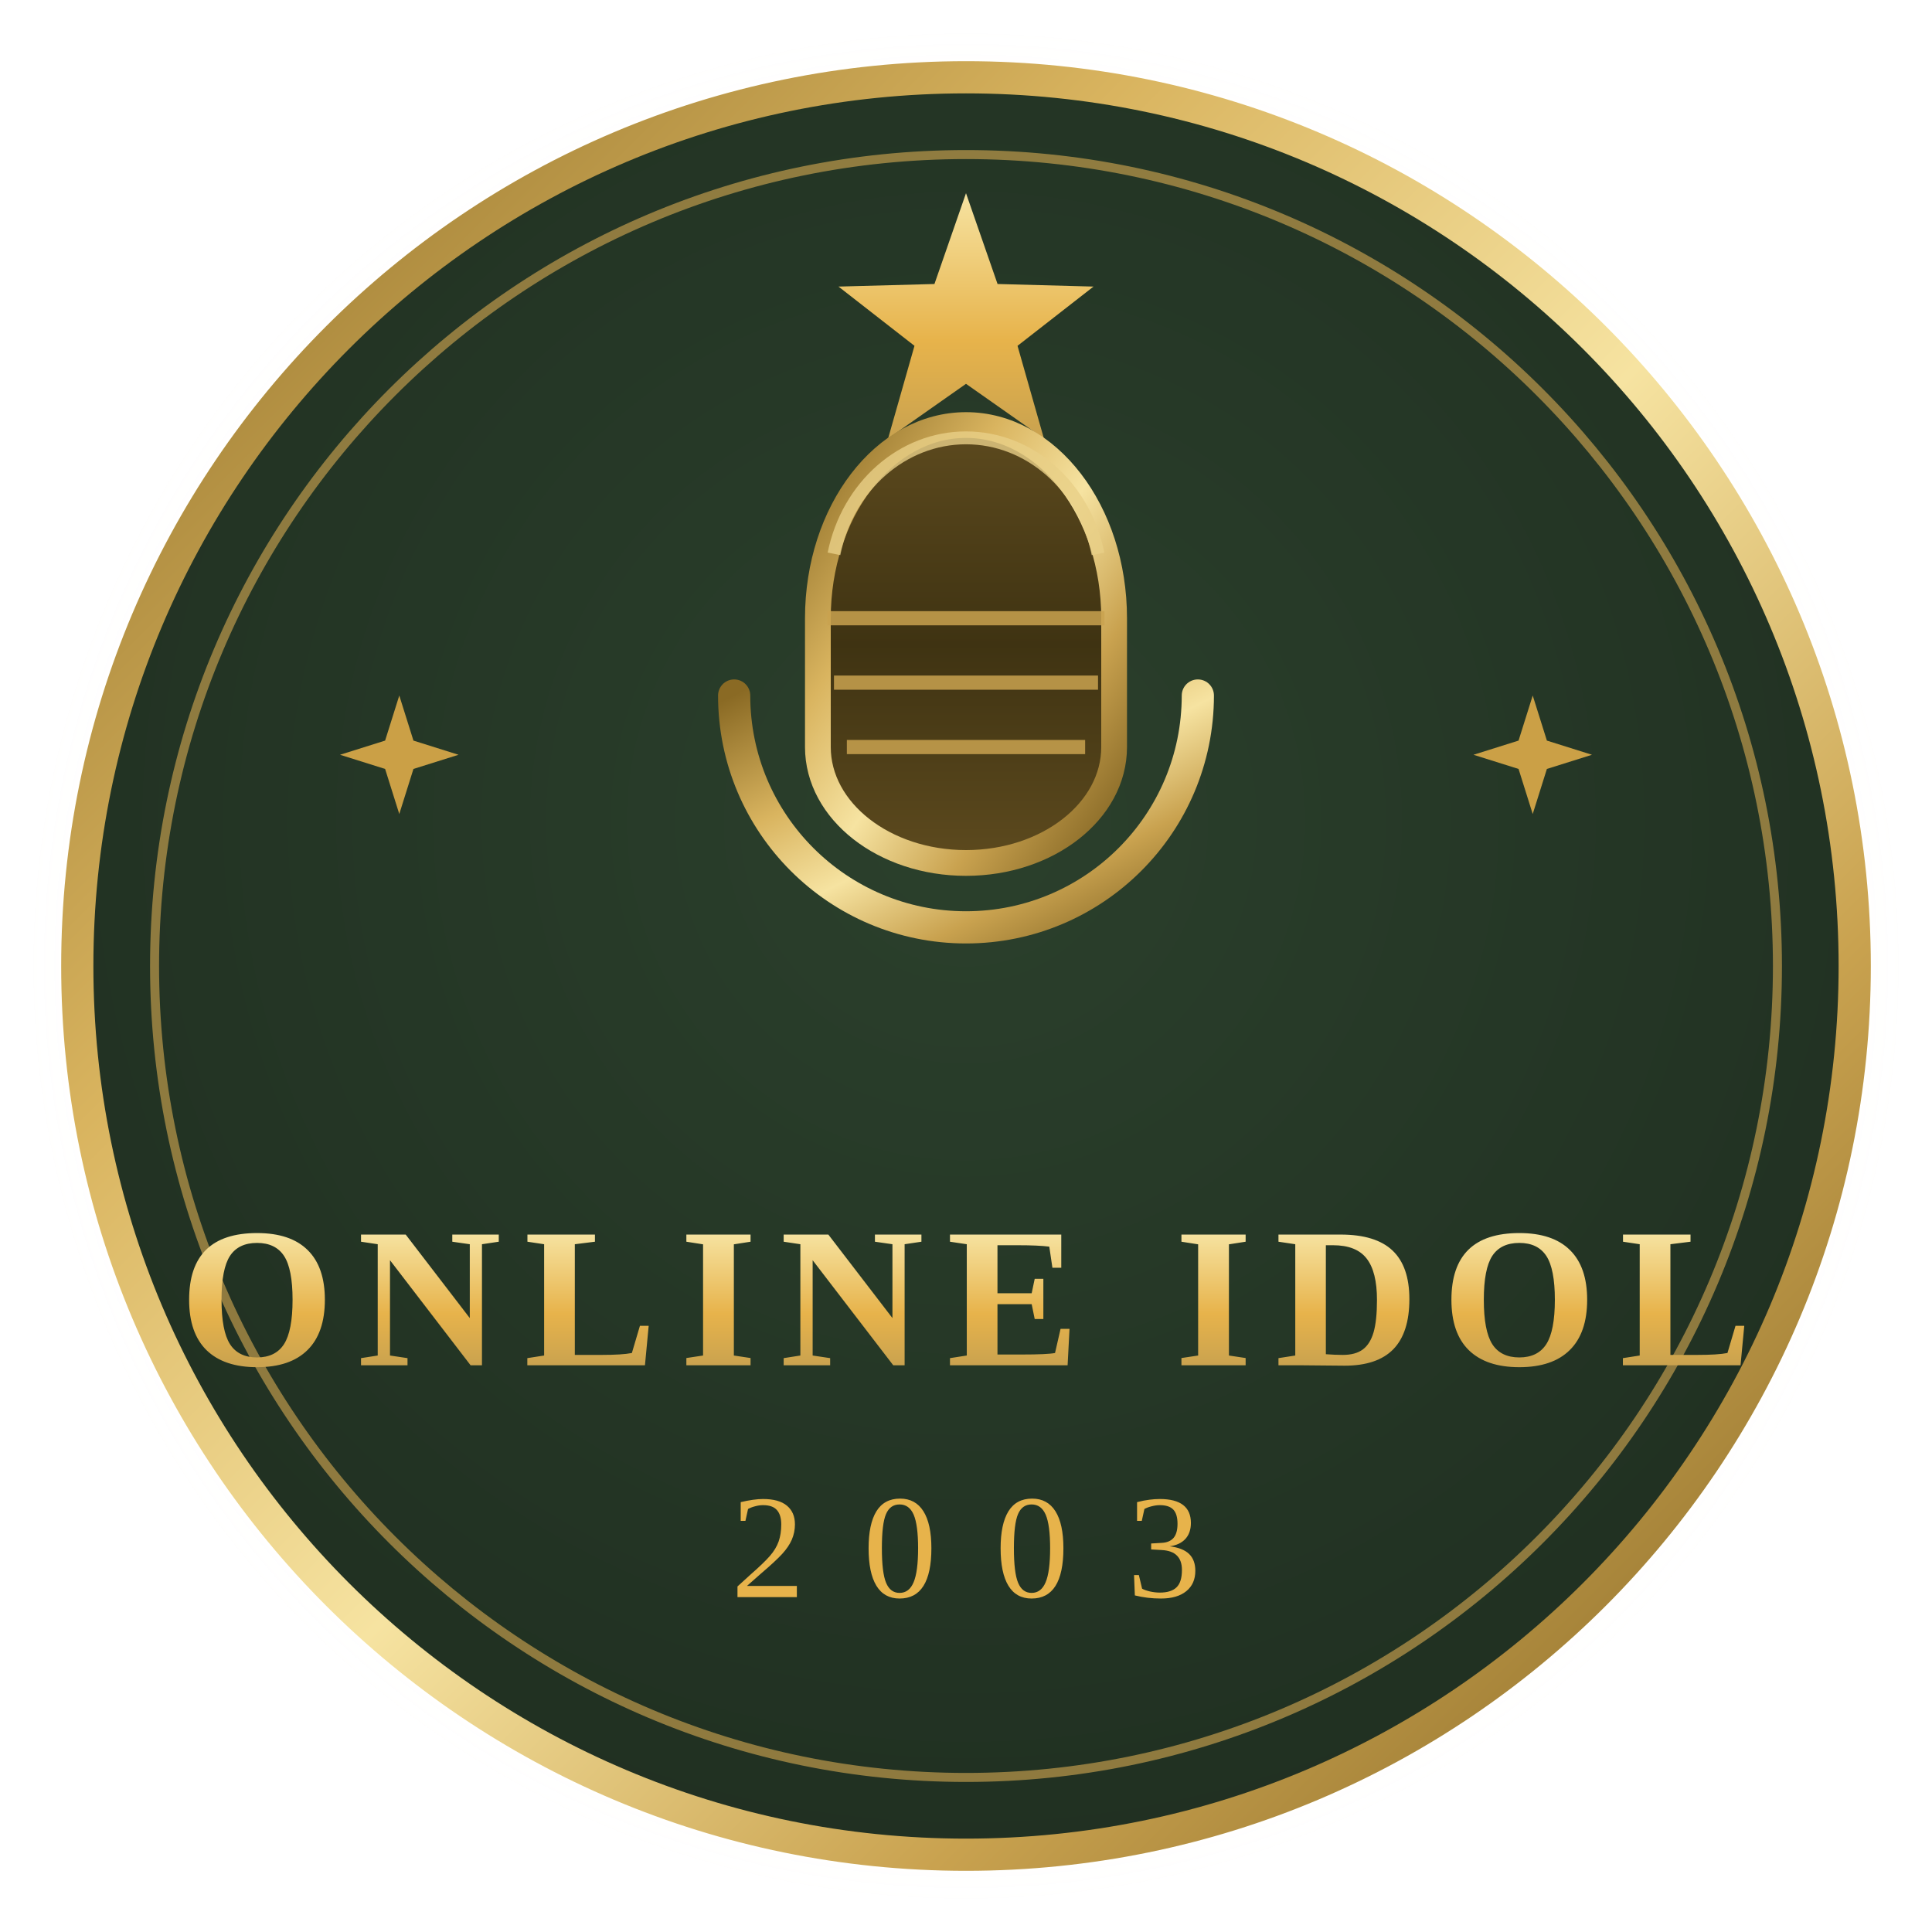
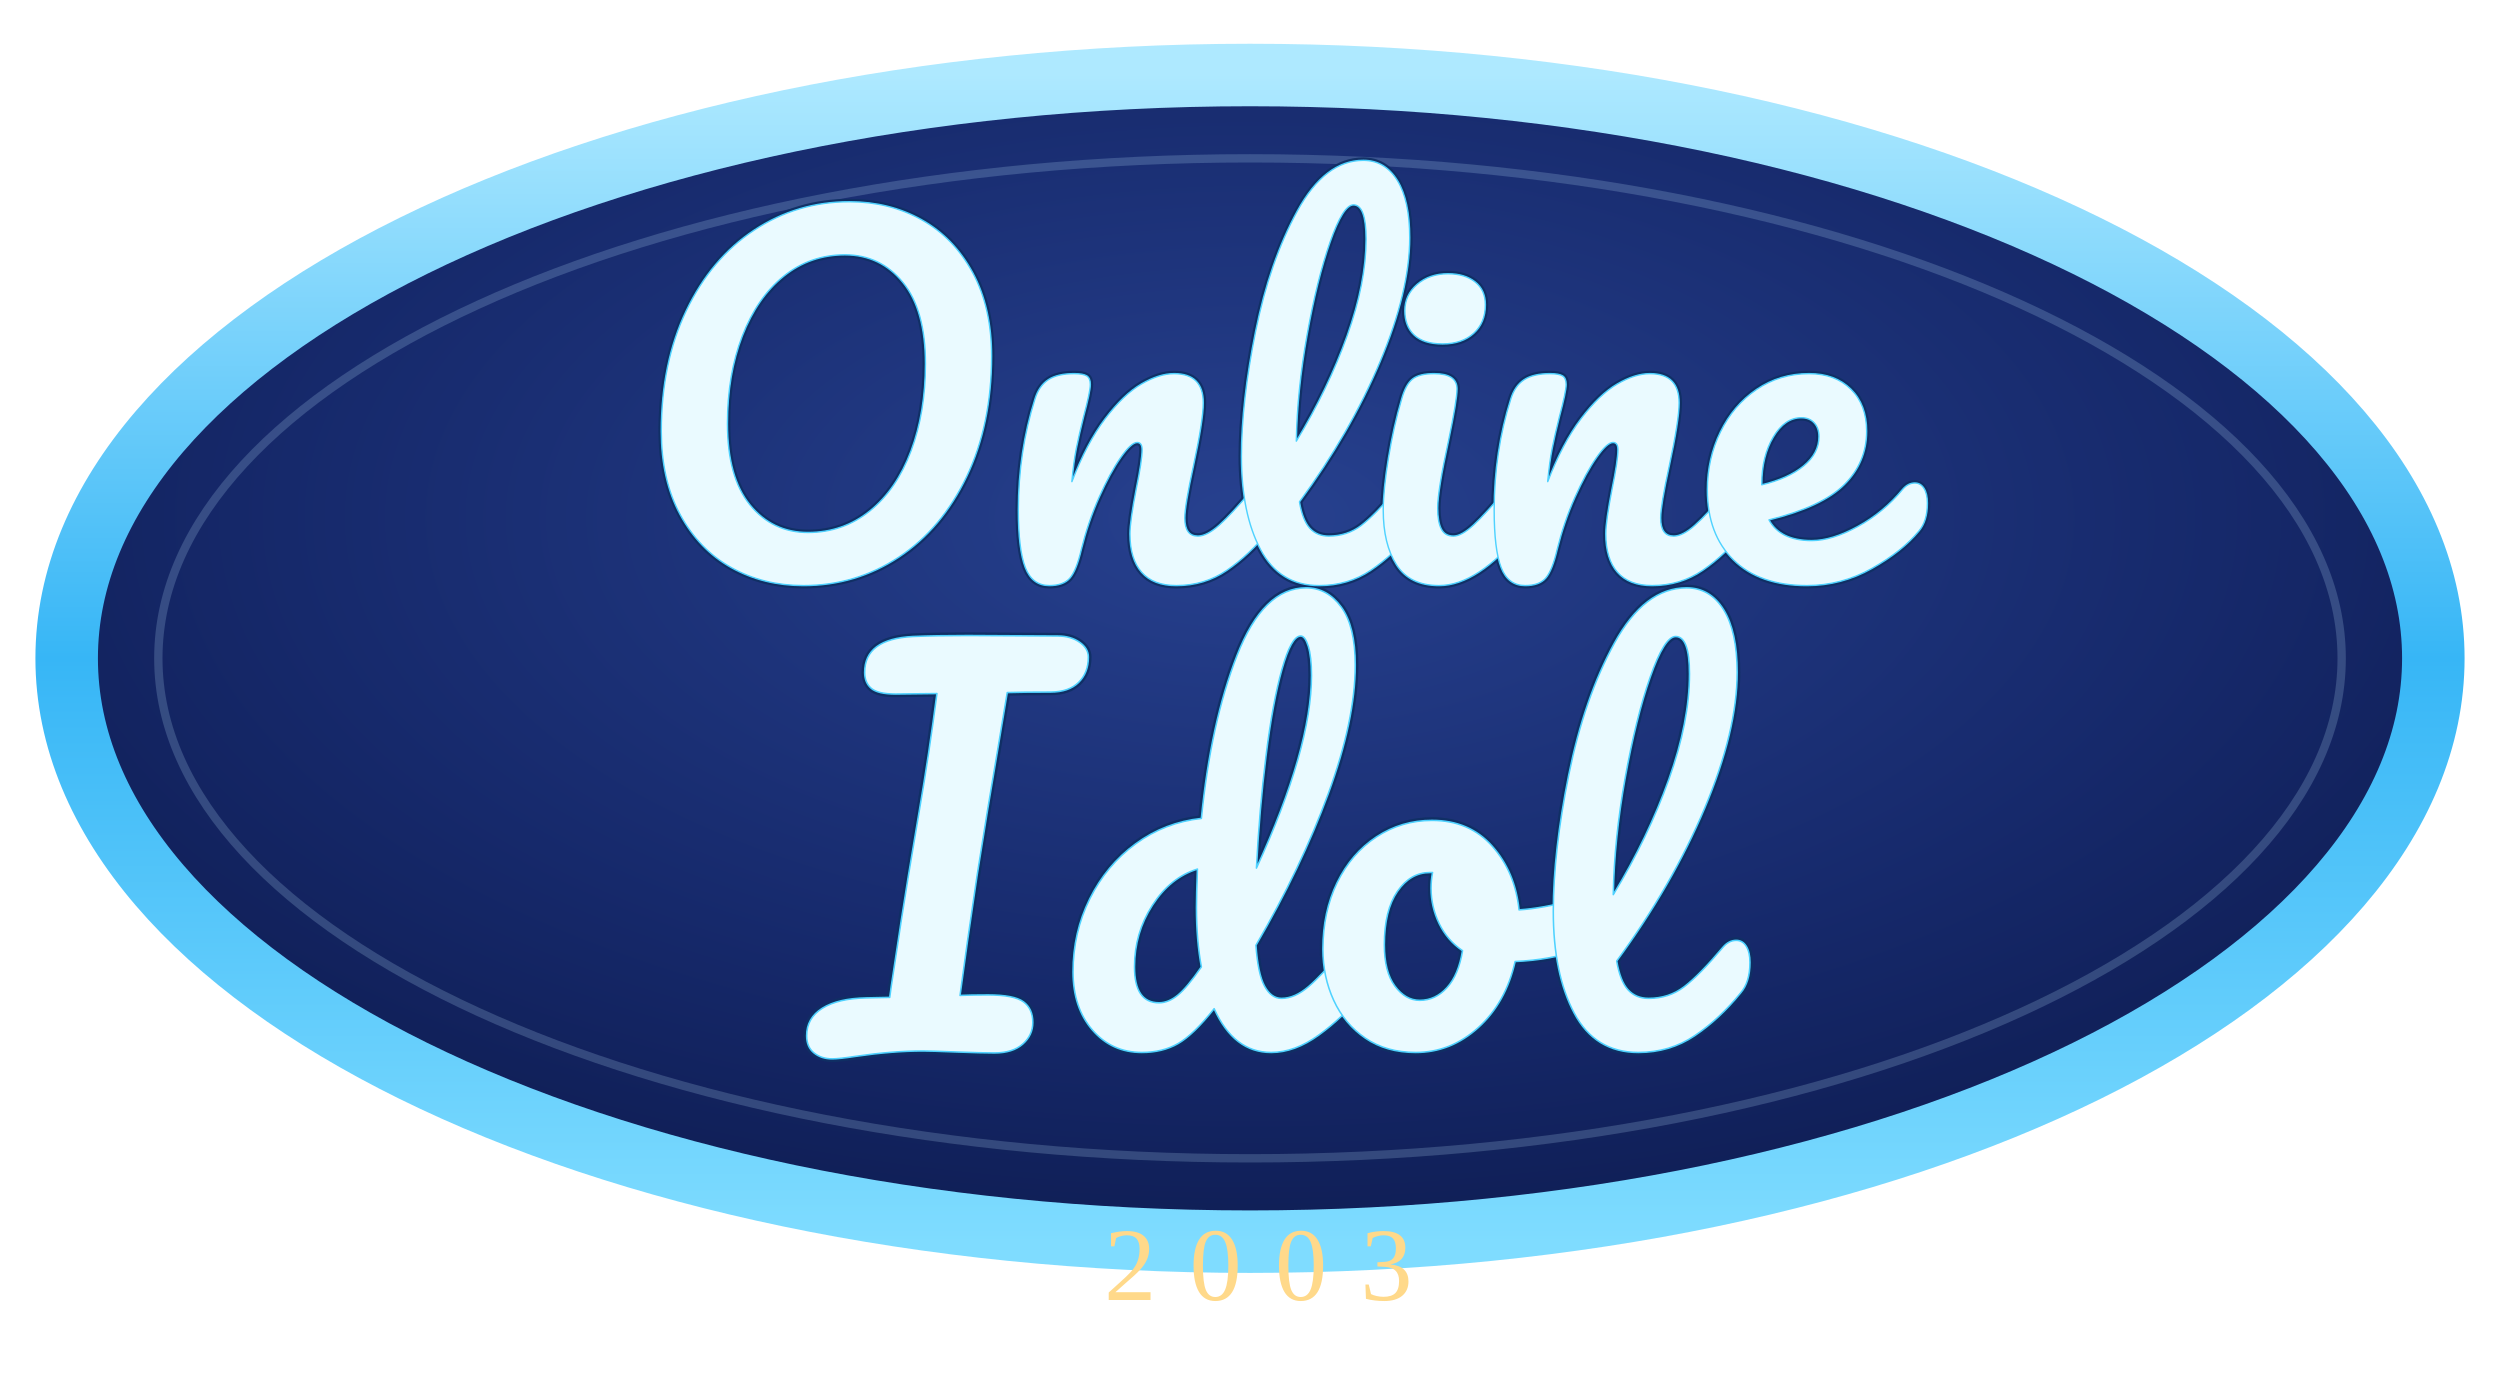
- <svg xmlns="http://www.w3.org/2000/svg" viewBox="0 0 300 300" role="img" aria-label="Logo Online Idol 2003 : un micro vintage doré sous une étoile, dans un médaillon doré">
+ <svg xmlns="http://www.w3.org/2000/svg" viewBox="0 0 600 330" width="600" height="330" role="img" aria-label="Online Idol 2003">
  <defs>
-     <linearGradient id="orLogo" x1="0" y1="0" x2="1" y2="1">
-       <stop offset="0" stop-color="#8a6a24" />
-       <stop offset="0.30" stop-color="#d9b45f" />
-       <stop offset="0.52" stop-color="#f6e3a1" />
-       <stop offset="0.74" stop-color="#c9a24f" />
-       <stop offset="1" stop-color="#7c5f1f" />
+     <radialGradient id="oi-fond" cx="50%" cy="38%" r="75%">
+       <stop offset="0%" stop-color="#27418f" />
+       <stop offset="55%" stop-color="#16296b" />
+       <stop offset="100%" stop-color="#0b1747" />
+     </radialGradient>
+     <linearGradient id="oi-bord" x1="0" y1="0" x2="0" y2="1">
+       <stop offset="0%" stop-color="#aee9ff" />
+       <stop offset="50%" stop-color="#37b6f6" />
+       <stop offset="100%" stop-color="#7fdcff" />
    </linearGradient>
-     <linearGradient id="orTexte" x1="0" y1="0" x2="0" y2="1">
-       <stop offset="0" stop-color="#f6e3a1" />
-       <stop offset="0.6" stop-color="#e7b34b" />
-       <stop offset="1" stop-color="#c9a24f" />
-     </linearGradient>
-     <linearGradient id="grilleLogo" x1="0" y1="0" x2="0" y2="1">
-       <stop offset="0" stop-color="#5d4a1e" />
-       <stop offset="0.5" stop-color="#3f3312" />
-       <stop offset="1" stop-color="#5d4a1e" />
-     </linearGradient>
-     <radialGradient id="fondLogo" cx="0.5" cy="0.42" r="0.75">
-       <stop offset="0" stop-color="#2b402c" />
-       <stop offset="1" stop-color="#1d2b1e" />
-     </radialGradient>
-     <radialGradient id="haloLogo" cx="0.5" cy="0.5" r="0.5">
-       <stop offset="0" stop-color="#f2dc9b" stop-opacity="0.35" />
-       <stop offset="1" stop-color="#f2dc9b" stop-opacity="0" />
-     </radialGradient>
  </defs>
-   <circle cx="150" cy="150" r="148" fill="url(#haloLogo)" />
-   <circle cx="150" cy="150" r="138" fill="url(#fondLogo)" stroke="url(#orLogo)" stroke-width="5" />
-   <circle cx="150" cy="150" r="126" fill="none" stroke="#c9a24f" stroke-width="1.4" opacity="0.65" />
-   <path d="M150 30 L154.9 44.1 L169.8 44.5 L158 53.7 L162.1 68.1 L150 59.6 L137.9 68.1 L142 53.7 L130.2 44.5 L145.1 44.1 Z" fill="url(#orTexte)" />
-   <path d="M62 108 L64.2 115 L71.2 117.2 L64.2 119.4 L62 126.4 L59.8 119.4 L52.8 117.2 L59.8 115 Z" fill="#e7b34b" opacity="0.85" />
-   <path d="M238 108 L240.2 115 L247.2 117.2 L240.2 119.4 L238 126.4 L235.8 119.4 L228.8 117.2 L235.8 115 Z" fill="#e7b34b" opacity="0.85" />
-   <path d="M127 96 a23 30 0 0 1 46 0 l0 20 a23 18 0 0 1 -46 0 Z" fill="url(#grilleLogo)" stroke="url(#orLogo)" stroke-width="4" />
-   <path d="M129.5 86 a21 23 0 0 1 41 0" fill="none" stroke="#e9cf87" stroke-width="2" opacity="0.8" />
-   <path d="M128.5 96 h43 M129.5 106 h41 M131.5 116 h37" stroke="#c9a24f" stroke-width="2.2" opacity="0.85" fill="none" />
-   <path d="M114 108 a36 36 0 0 0 72 0" fill="none" stroke="url(#orLogo)" stroke-width="5" stroke-linecap="round" />
-   <path d="M150 146 L150 162" stroke="url(#orLogo)" stroke-width="6" stroke-linecap="round" />
-   <path d="M128 166 L172 166" stroke="url(#orLogo)" stroke-width="6" stroke-linecap="round" />
-   <text x="150" y="212" text-anchor="middle" font-family="Georgia, 'Times New Roman', serif" font-weight="bold" font-size="31" letter-spacing="3.5" fill="url(#orTexte)">ONLINE IDOL</text>
-   <text x="150" y="248" text-anchor="middle" font-family="Georgia, 'Times New Roman', serif" font-size="23" letter-spacing="9" fill="#e7b34b">2003</text>
+   <ellipse cx="300" cy="158" rx="284" ry="140" fill="url(#oi-fond)" stroke="url(#oi-bord)" stroke-width="15" />
+   <ellipse cx="300" cy="158" rx="262" ry="120" fill="none" stroke="#bfeaff" stroke-opacity="0.20" stroke-width="2" />
+   <g fill="none" stroke="#0e2f63" stroke-width="13" stroke-linejoin="round" stroke-linecap="round" opacity="0.9">
+     <path transform="translate(151.8 140.0) scale(0.108 -0.108)" d="M64 338Q64 490 119.5 606.0Q175 722 270.5 785.0Q366 848 482 848Q571 848 642.5 808.0Q714 768 756.0 690.5Q798 613 798 505Q798 353 742.5 237.0Q687 121 591.5 58.0Q496 -5 380 -5Q291 -5 219.5 35.0Q148 75 106.0 152.5Q64 230 64 338ZM651 488Q651 607 601.0 668.5Q551 730 472 730Q395 730 336.0 682.5Q277 635 244.0 549.5Q211 464 211 355Q211 236 261.0 174.5Q311 113 390 113Q468 113 527.5 161.0Q587 209 619.0 294.5Q651 380 651 488Z" />
+     <path transform="translate(239.0 140.0) scale(0.108 -0.108)" d="M50 163Q50 293 87 410Q96 439 116.5 452.5Q137 466 174 466Q194 466 202.0 461.0Q210 456 210 442Q210 426 195 370Q185 330 179.0 300.0Q173 270 169 226Q202 312 243.0 366.0Q284 420 323.5 443.0Q363 466 396 466Q461 466 461 401Q461 362 439 260Q420 173 420 145Q420 105 449 105Q469 105 496.5 129.5Q524 154 570 209Q582 223 597 223Q610 223 617.5 211.0Q625 199 625 178Q625 138 606 116Q563 63 513.5 29.0Q464 -5 401 -5Q350 -5 324.0 24.5Q298 54 298 110Q298 138 312 210Q325 273 325 297Q325 313 314 313Q301 313 277.5 279.5Q254 246 229.5 191.0Q205 136 190 75Q179 28 164.5 11.5Q150 -5 119 -5Q81 -5 65.5 35.0Q50 75 50 163Z" />
+     <path transform="translate(292.0 140.0) scale(0.108 -0.108)" d="M455 178Q455 138 436 116Q393 63 342.5 29.0Q292 -5 228 -5Q140 -5 97.5 75.0Q55 155 55 282Q55 404 86.5 560.0Q118 716 179.5 828.0Q241 940 326 940Q374 940 401.5 895.5Q429 851 429 768Q429 649 363.0 492.0Q297 335 184 181Q191 140 207.0 122.5Q223 105 249 105Q290 105 321.0 128.5Q352 152 400 209Q412 223 427 223Q440 223 447.5 211.0Q455 199 455 178ZM177 316Q248 433 290.0 550.5Q332 668 332 765Q332 841 304 841Q281 841 252.0 758.0Q223 675 201.0 552.0Q179 429 177 316Z" />
+     <path transform="translate(326.9 140.0) scale(0.108 -0.108)" d="M95 606Q95 641 122.5 664.5Q150 688 191 688Q228 688 251.0 670.0Q274 652 274 619Q274 579 248.0 555.5Q222 532 179 532Q137 532 116.0 551.5Q95 571 95 606ZM47 163Q47 208 58.5 278.5Q70 349 88 410Q97 442 112.0 454.0Q127 466 160 466Q211 466 211 432Q211 407 192 316Q168 206 168 167Q168 137 176.0 121.0Q184 105 203 105Q221 105 248.0 130.0Q275 155 320 209Q332 223 347 223Q360 223 367.5 211.0Q375 199 375 178Q375 138 356 116Q257 -5 171 -5Q106 -5 76.5 41.0Q47 87 47 163Z" />
+     <path transform="translate(353.2 140.0) scale(0.108 -0.108)" d="M50 163Q50 293 87 410Q96 439 116.5 452.5Q137 466 174 466Q194 466 202.0 461.0Q210 456 210 442Q210 426 195 370Q185 330 179.0 300.0Q173 270 169 226Q202 312 243.0 366.0Q284 420 323.5 443.0Q363 466 396 466Q461 466 461 401Q461 362 439 260Q420 173 420 145Q420 105 449 105Q469 105 496.5 129.5Q524 154 570 209Q582 223 597 223Q610 223 617.5 211.0Q625 199 625 178Q625 138 606 116Q563 63 513.5 29.0Q464 -5 401 -5Q350 -5 324.0 24.5Q298 54 298 110Q298 138 312 210Q325 273 325 297Q325 313 314 313Q301 313 277.5 279.5Q254 246 229.5 191.0Q205 136 190 75Q179 28 164.5 11.5Q150 -5 119 -5Q81 -5 65.5 35.0Q50 75 50 163Z" />
+     <path transform="translate(406.2 140.0) scale(0.108 -0.108)" d="M522 178Q522 138 503 116Q466 71 398.5 33.0Q331 -5 254 -5Q149 -5 91.0 52.0Q33 109 33 208Q33 277 62.0 336.5Q91 396 142.5 431.0Q194 466 259 466Q317 466 352.0 431.5Q387 397 387 338Q387 269 337.5 219.5Q288 170 170 141Q195 95 265 95Q310 95 367.5 126.5Q425 158 467 209Q479 223 494 223Q507 223 514.5 211.0Q522 199 522 178ZM154 221V219Q213 233 247.0 261.0Q281 289 281 326Q281 345 270.5 356.5Q260 368 242 368Q205 368 179.5 325.0Q154 282 154 221Z" />
+     <path transform="translate(195.6 252.0) scale(0.118 -0.118)" d="M556 799Q556 767 536.0 747.5Q516 728 479 728Q421 728 391 727Q389 715 373 619Q355 512 351 488L330 357Q308 210 295 111Q316 112 352 112Q405 112 424.0 98.0Q443 84 443 56Q443 30 422.5 12.0Q402 -6 365 -6Q340 -6 286 -4Q236 -2 220 -2Q157 -2 82 -13Q49 -18 35 -18Q13 -18 -2.0 -6.0Q-17 6 -17 29Q-17 65 15.0 85.0Q47 105 105 106L152 107L155 129Q179 289 190 355L212 486Q232 602 248 725L164 724Q128 724 114.5 735.5Q101 747 101 768Q101 836 199 841Q245 843 311 843L494 842Q520 842 538.0 829.5Q556 817 556 799Z" />
+     <path transform="translate(253.4 252.0) scale(0.118 -0.118)" d="M644 178Q644 138 625 116Q584 66 535.0 30.5Q486 -5 438 -5Q362 -5 322 84Q280 31 248.5 13.0Q217 -5 175 -5Q114 -5 74.5 40.5Q35 86 35 159Q35 239 69.0 307.5Q103 376 162.5 419.5Q222 463 296 471Q315 665 368.5 802.5Q422 940 509 940Q552 940 580.5 901.0Q609 862 609 783Q609 671 554.0 521.0Q499 371 407 213Q411 155 424.5 130.0Q438 105 459 105Q486 105 514.0 129.0Q542 153 589 209Q601 223 616 223Q629 223 636.5 211.0Q644 199 644 178ZM408 370Q520 614 520 762Q520 800 513.5 821.0Q507 842 498 842Q479 842 460.0 774.5Q441 707 427.5 598.0Q414 489 408 370ZM296 169Q286 223 286 290Q286 314 288 368Q233 351 196.5 294.5Q160 238 160 169Q160 96 210 96Q229 96 248.0 111.5Q267 127 296 169Z" />
+     <path transform="translate(313.6 252.0) scale(0.118 -0.118)" d="M585 261Q585 213 556 204Q496 183 424 180Q405 96 349.0 45.5Q293 -5 222 -5Q162 -5 119.5 24.0Q77 53 55.0 101.0Q33 149 33 205Q33 281 62.0 340.5Q91 400 142.0 433.5Q193 467 255 467Q331 467 377.5 414.5Q424 362 432 285Q479 288 544 305Q552 307 558 307Q571 307 578.0 294.0Q585 281 585 261ZM317 202Q286 223 269.5 257.0Q253 291 253 329Q253 345 256 361H251Q211 361 184.5 322.5Q158 284 158 214Q158 159 179.5 130.0Q201 101 230 101Q262 101 285.5 127.0Q309 153 317 202Z" />
+     <path transform="translate(366.3 252.0) scale(0.118 -0.118)" d="M455 178Q455 138 436 116Q393 63 342.5 29.0Q292 -5 228 -5Q140 -5 97.5 75.0Q55 155 55 282Q55 404 86.5 560.0Q118 716 179.5 828.0Q241 940 326 940Q374 940 401.5 895.5Q429 851 429 768Q429 649 363.0 492.0Q297 335 184 181Q191 140 207.0 122.5Q223 105 249 105Q290 105 321.0 128.5Q352 152 400 209Q412 223 427 223Q440 223 447.5 211.0Q455 199 455 178ZM177 316Q248 433 290.0 550.5Q332 668 332 765Q332 841 304 841Q281 841 252.0 758.0Q223 675 201.0 552.0Q179 429 177 316Z" />
+   </g>
+   <g fill="#eafaff" stroke="#4fd2ff" stroke-width="3.2" stroke-linejoin="round" stroke-linecap="round">
+     <path transform="translate(151.8 140.0) scale(0.108 -0.108)" d="M64 338Q64 490 119.5 606.0Q175 722 270.5 785.0Q366 848 482 848Q571 848 642.5 808.0Q714 768 756.0 690.5Q798 613 798 505Q798 353 742.5 237.0Q687 121 591.5 58.0Q496 -5 380 -5Q291 -5 219.5 35.0Q148 75 106.0 152.5Q64 230 64 338ZM651 488Q651 607 601.0 668.5Q551 730 472 730Q395 730 336.0 682.5Q277 635 244.0 549.5Q211 464 211 355Q211 236 261.0 174.5Q311 113 390 113Q468 113 527.5 161.0Q587 209 619.0 294.5Q651 380 651 488Z" />
+     <path transform="translate(239.0 140.0) scale(0.108 -0.108)" d="M50 163Q50 293 87 410Q96 439 116.5 452.5Q137 466 174 466Q194 466 202.0 461.0Q210 456 210 442Q210 426 195 370Q185 330 179.0 300.0Q173 270 169 226Q202 312 243.0 366.0Q284 420 323.5 443.0Q363 466 396 466Q461 466 461 401Q461 362 439 260Q420 173 420 145Q420 105 449 105Q469 105 496.5 129.5Q524 154 570 209Q582 223 597 223Q610 223 617.5 211.0Q625 199 625 178Q625 138 606 116Q563 63 513.5 29.0Q464 -5 401 -5Q350 -5 324.0 24.5Q298 54 298 110Q298 138 312 210Q325 273 325 297Q325 313 314 313Q301 313 277.5 279.5Q254 246 229.5 191.0Q205 136 190 75Q179 28 164.5 11.5Q150 -5 119 -5Q81 -5 65.5 35.0Q50 75 50 163Z" />
+     <path transform="translate(292.0 140.0) scale(0.108 -0.108)" d="M455 178Q455 138 436 116Q393 63 342.5 29.0Q292 -5 228 -5Q140 -5 97.5 75.0Q55 155 55 282Q55 404 86.5 560.0Q118 716 179.5 828.0Q241 940 326 940Q374 940 401.5 895.5Q429 851 429 768Q429 649 363.0 492.0Q297 335 184 181Q191 140 207.0 122.5Q223 105 249 105Q290 105 321.0 128.5Q352 152 400 209Q412 223 427 223Q440 223 447.5 211.0Q455 199 455 178ZM177 316Q248 433 290.0 550.5Q332 668 332 765Q332 841 304 841Q281 841 252.0 758.0Q223 675 201.0 552.0Q179 429 177 316Z" />
+     <path transform="translate(326.9 140.0) scale(0.108 -0.108)" d="M95 606Q95 641 122.5 664.5Q150 688 191 688Q228 688 251.0 670.0Q274 652 274 619Q274 579 248.0 555.5Q222 532 179 532Q137 532 116.0 551.5Q95 571 95 606ZM47 163Q47 208 58.5 278.5Q70 349 88 410Q97 442 112.0 454.0Q127 466 160 466Q211 466 211 432Q211 407 192 316Q168 206 168 167Q168 137 176.0 121.0Q184 105 203 105Q221 105 248.0 130.0Q275 155 320 209Q332 223 347 223Q360 223 367.5 211.0Q375 199 375 178Q375 138 356 116Q257 -5 171 -5Q106 -5 76.5 41.0Q47 87 47 163Z" />
+     <path transform="translate(353.2 140.0) scale(0.108 -0.108)" d="M50 163Q50 293 87 410Q96 439 116.5 452.5Q137 466 174 466Q194 466 202.0 461.0Q210 456 210 442Q210 426 195 370Q185 330 179.0 300.0Q173 270 169 226Q202 312 243.0 366.0Q284 420 323.5 443.0Q363 466 396 466Q461 466 461 401Q461 362 439 260Q420 173 420 145Q420 105 449 105Q469 105 496.5 129.5Q524 154 570 209Q582 223 597 223Q610 223 617.5 211.0Q625 199 625 178Q625 138 606 116Q563 63 513.5 29.0Q464 -5 401 -5Q350 -5 324.0 24.5Q298 54 298 110Q298 138 312 210Q325 273 325 297Q325 313 314 313Q301 313 277.5 279.5Q254 246 229.5 191.0Q205 136 190 75Q179 28 164.5 11.5Q150 -5 119 -5Q81 -5 65.5 35.0Q50 75 50 163Z" />
+     <path transform="translate(406.2 140.0) scale(0.108 -0.108)" d="M522 178Q522 138 503 116Q466 71 398.5 33.0Q331 -5 254 -5Q149 -5 91.0 52.0Q33 109 33 208Q33 277 62.0 336.5Q91 396 142.5 431.0Q194 466 259 466Q317 466 352.0 431.5Q387 397 387 338Q387 269 337.5 219.5Q288 170 170 141Q195 95 265 95Q310 95 367.5 126.5Q425 158 467 209Q479 223 494 223Q507 223 514.5 211.0Q522 199 522 178ZM154 221V219Q213 233 247.0 261.0Q281 289 281 326Q281 345 270.5 356.5Q260 368 242 368Q205 368 179.5 325.0Q154 282 154 221Z" />
+     <path transform="translate(195.6 252.0) scale(0.118 -0.118)" d="M556 799Q556 767 536.0 747.5Q516 728 479 728Q421 728 391 727Q389 715 373 619Q355 512 351 488L330 357Q308 210 295 111Q316 112 352 112Q405 112 424.0 98.0Q443 84 443 56Q443 30 422.5 12.0Q402 -6 365 -6Q340 -6 286 -4Q236 -2 220 -2Q157 -2 82 -13Q49 -18 35 -18Q13 -18 -2.0 -6.0Q-17 6 -17 29Q-17 65 15.0 85.0Q47 105 105 106L152 107L155 129Q179 289 190 355L212 486Q232 602 248 725L164 724Q128 724 114.5 735.5Q101 747 101 768Q101 836 199 841Q245 843 311 843L494 842Q520 842 538.0 829.5Q556 817 556 799Z" />
+     <path transform="translate(253.4 252.0) scale(0.118 -0.118)" d="M644 178Q644 138 625 116Q584 66 535.0 30.5Q486 -5 438 -5Q362 -5 322 84Q280 31 248.5 13.0Q217 -5 175 -5Q114 -5 74.5 40.5Q35 86 35 159Q35 239 69.0 307.5Q103 376 162.5 419.5Q222 463 296 471Q315 665 368.5 802.5Q422 940 509 940Q552 940 580.5 901.0Q609 862 609 783Q609 671 554.0 521.0Q499 371 407 213Q411 155 424.5 130.0Q438 105 459 105Q486 105 514.0 129.0Q542 153 589 209Q601 223 616 223Q629 223 636.5 211.0Q644 199 644 178ZM408 370Q520 614 520 762Q520 800 513.5 821.0Q507 842 498 842Q479 842 460.0 774.5Q441 707 427.5 598.0Q414 489 408 370ZM296 169Q286 223 286 290Q286 314 288 368Q233 351 196.5 294.5Q160 238 160 169Q160 96 210 96Q229 96 248.0 111.5Q267 127 296 169Z" />
+     <path transform="translate(313.6 252.0) scale(0.118 -0.118)" d="M585 261Q585 213 556 204Q496 183 424 180Q405 96 349.0 45.5Q293 -5 222 -5Q162 -5 119.5 24.0Q77 53 55.0 101.0Q33 149 33 205Q33 281 62.0 340.5Q91 400 142.0 433.5Q193 467 255 467Q331 467 377.5 414.5Q424 362 432 285Q479 288 544 305Q552 307 558 307Q571 307 578.0 294.0Q585 281 585 261ZM317 202Q286 223 269.5 257.0Q253 291 253 329Q253 345 256 361H251Q211 361 184.5 322.5Q158 284 158 214Q158 159 179.5 130.0Q201 101 230 101Q262 101 285.5 127.0Q309 153 317 202Z" />
+     <path transform="translate(366.3 252.0) scale(0.118 -0.118)" d="M455 178Q455 138 436 116Q393 63 342.5 29.0Q292 -5 228 -5Q140 -5 97.5 75.0Q55 155 55 282Q55 404 86.5 560.0Q118 716 179.5 828.0Q241 940 326 940Q374 940 401.5 895.5Q429 851 429 768Q429 649 363.0 492.0Q297 335 184 181Q191 140 207.0 122.5Q223 105 249 105Q290 105 321.0 128.5Q352 152 400 209Q412 223 427 223Q440 223 447.5 211.0Q455 199 455 178ZM177 316Q248 433 290.0 550.5Q332 668 332 765Q332 841 304 841Q281 841 252.0 758.0Q223 675 201.0 552.0Q179 429 177 316Z" />
+   </g>
+   <text x="302" y="312" text-anchor="middle" font-family="Georgia, 'Times New Roman', serif" font-size="25" letter-spacing="8" fill="#ffd98a">2003</text>
</svg>
